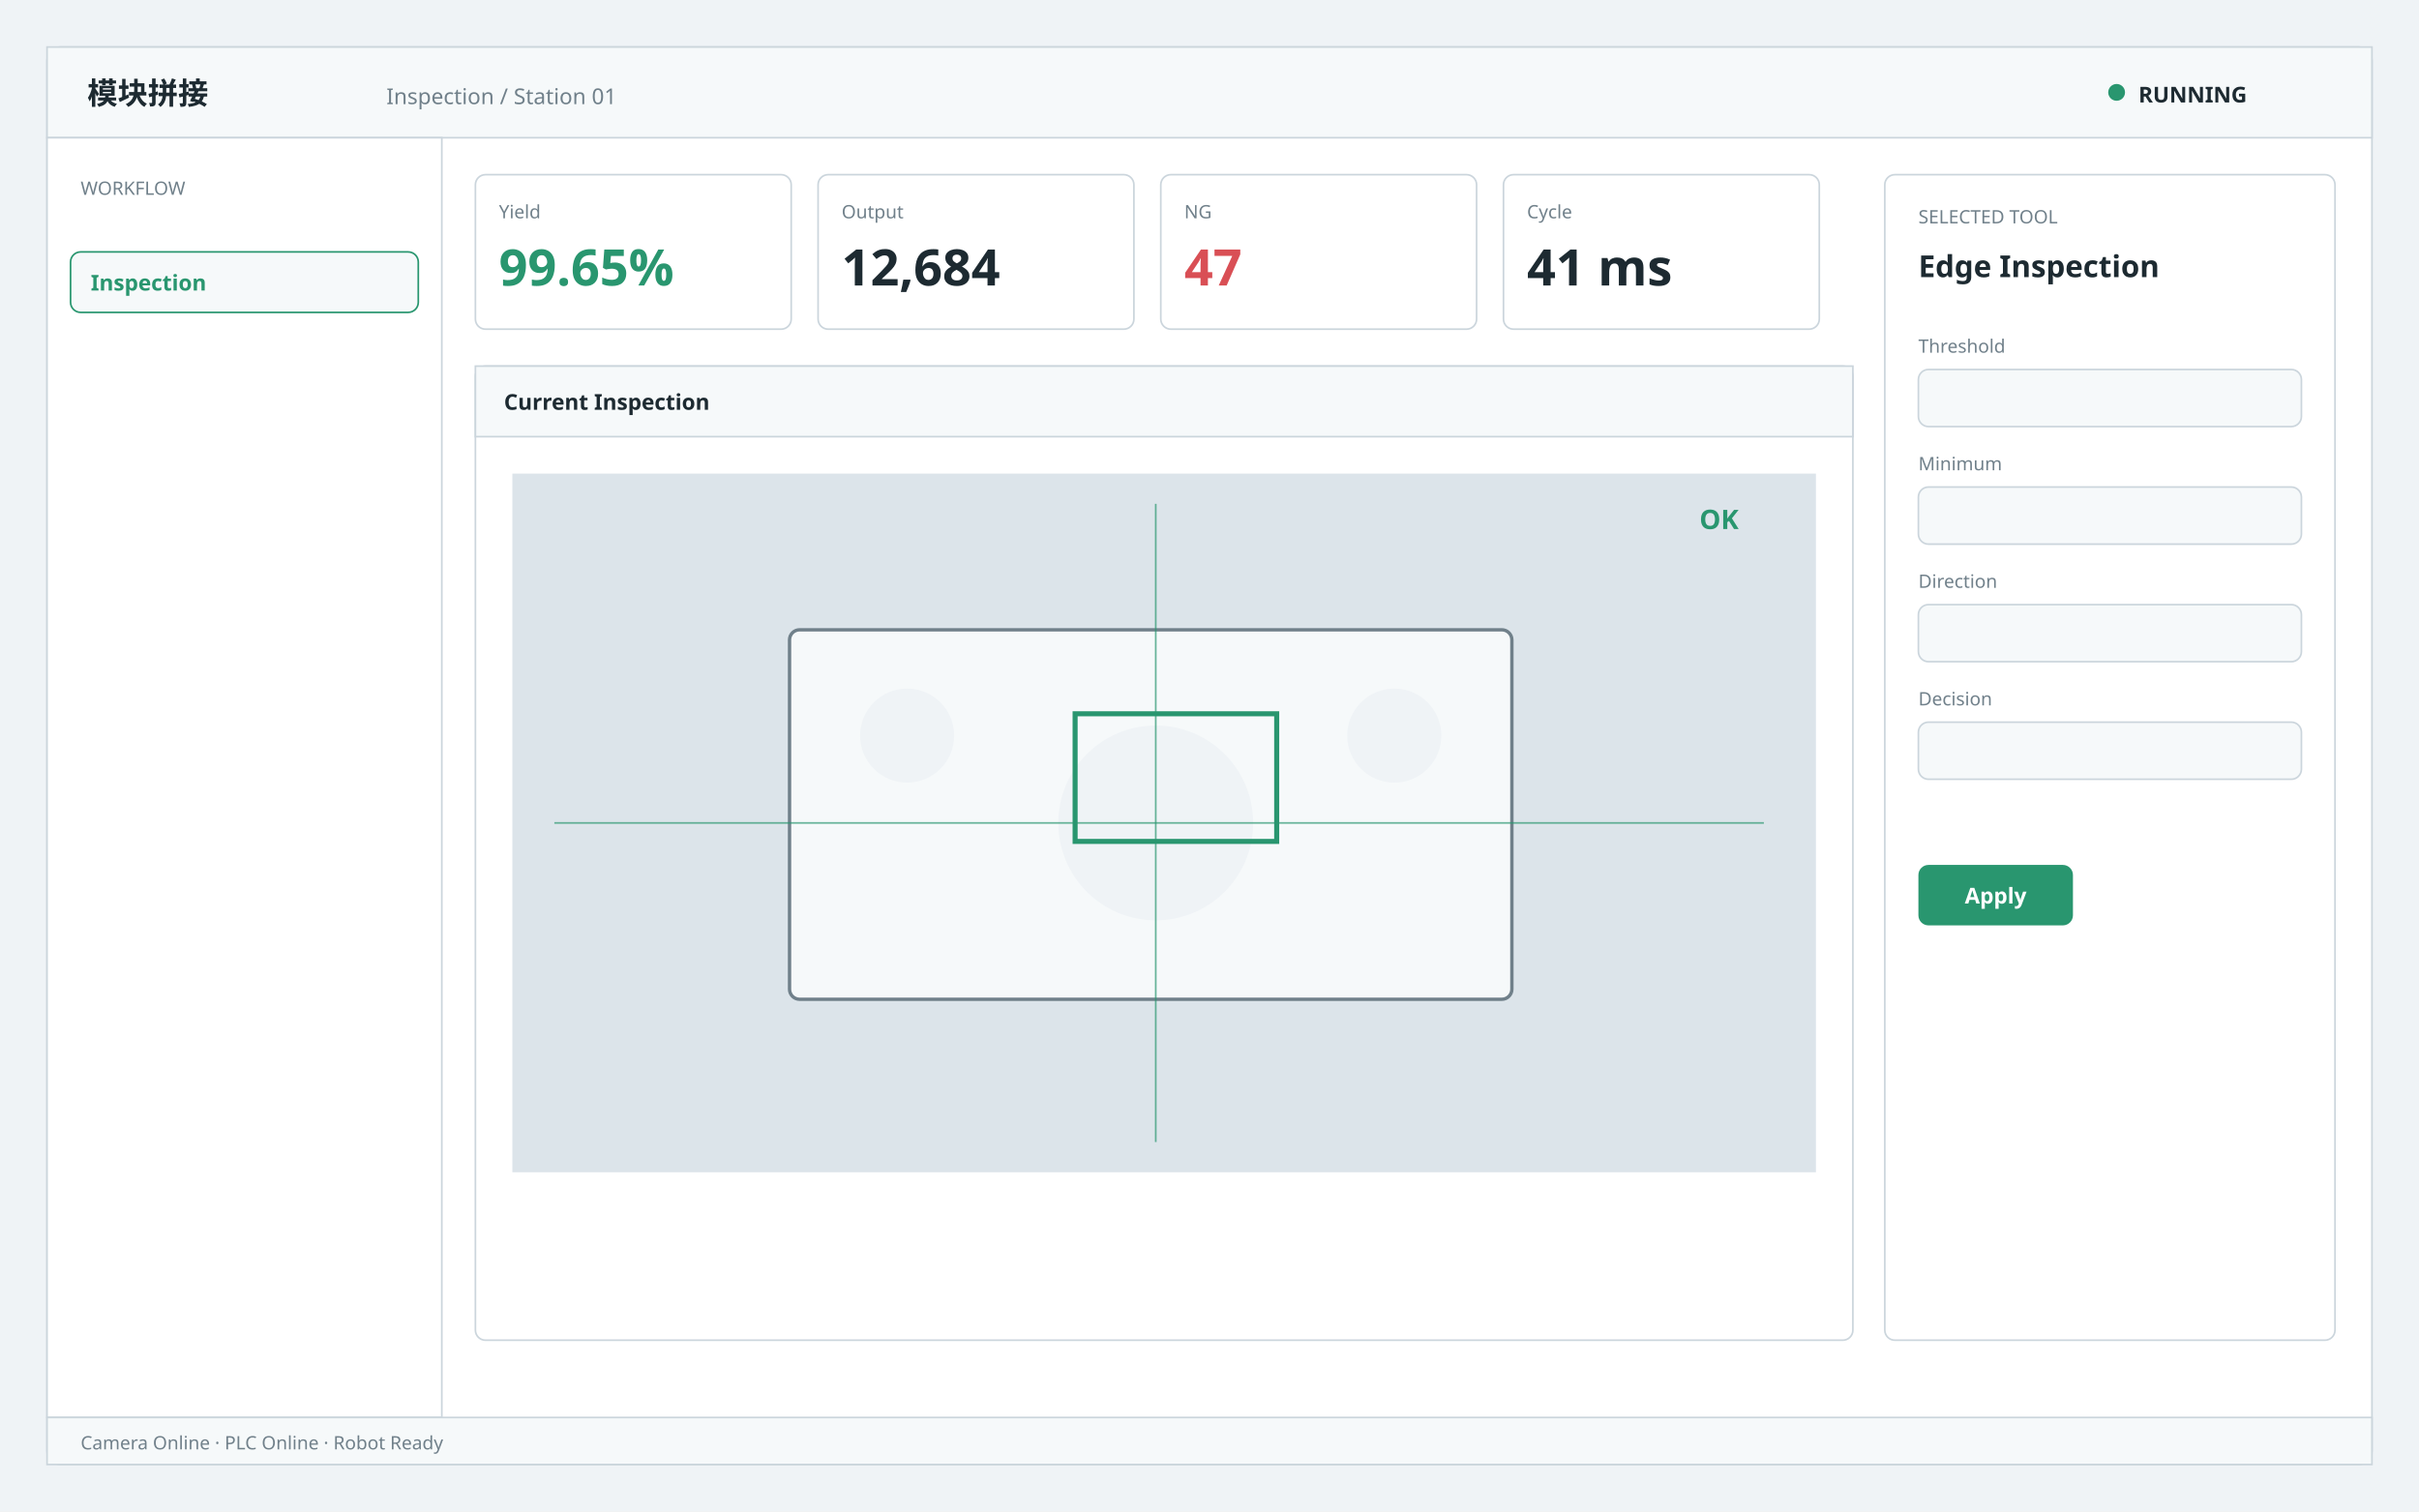
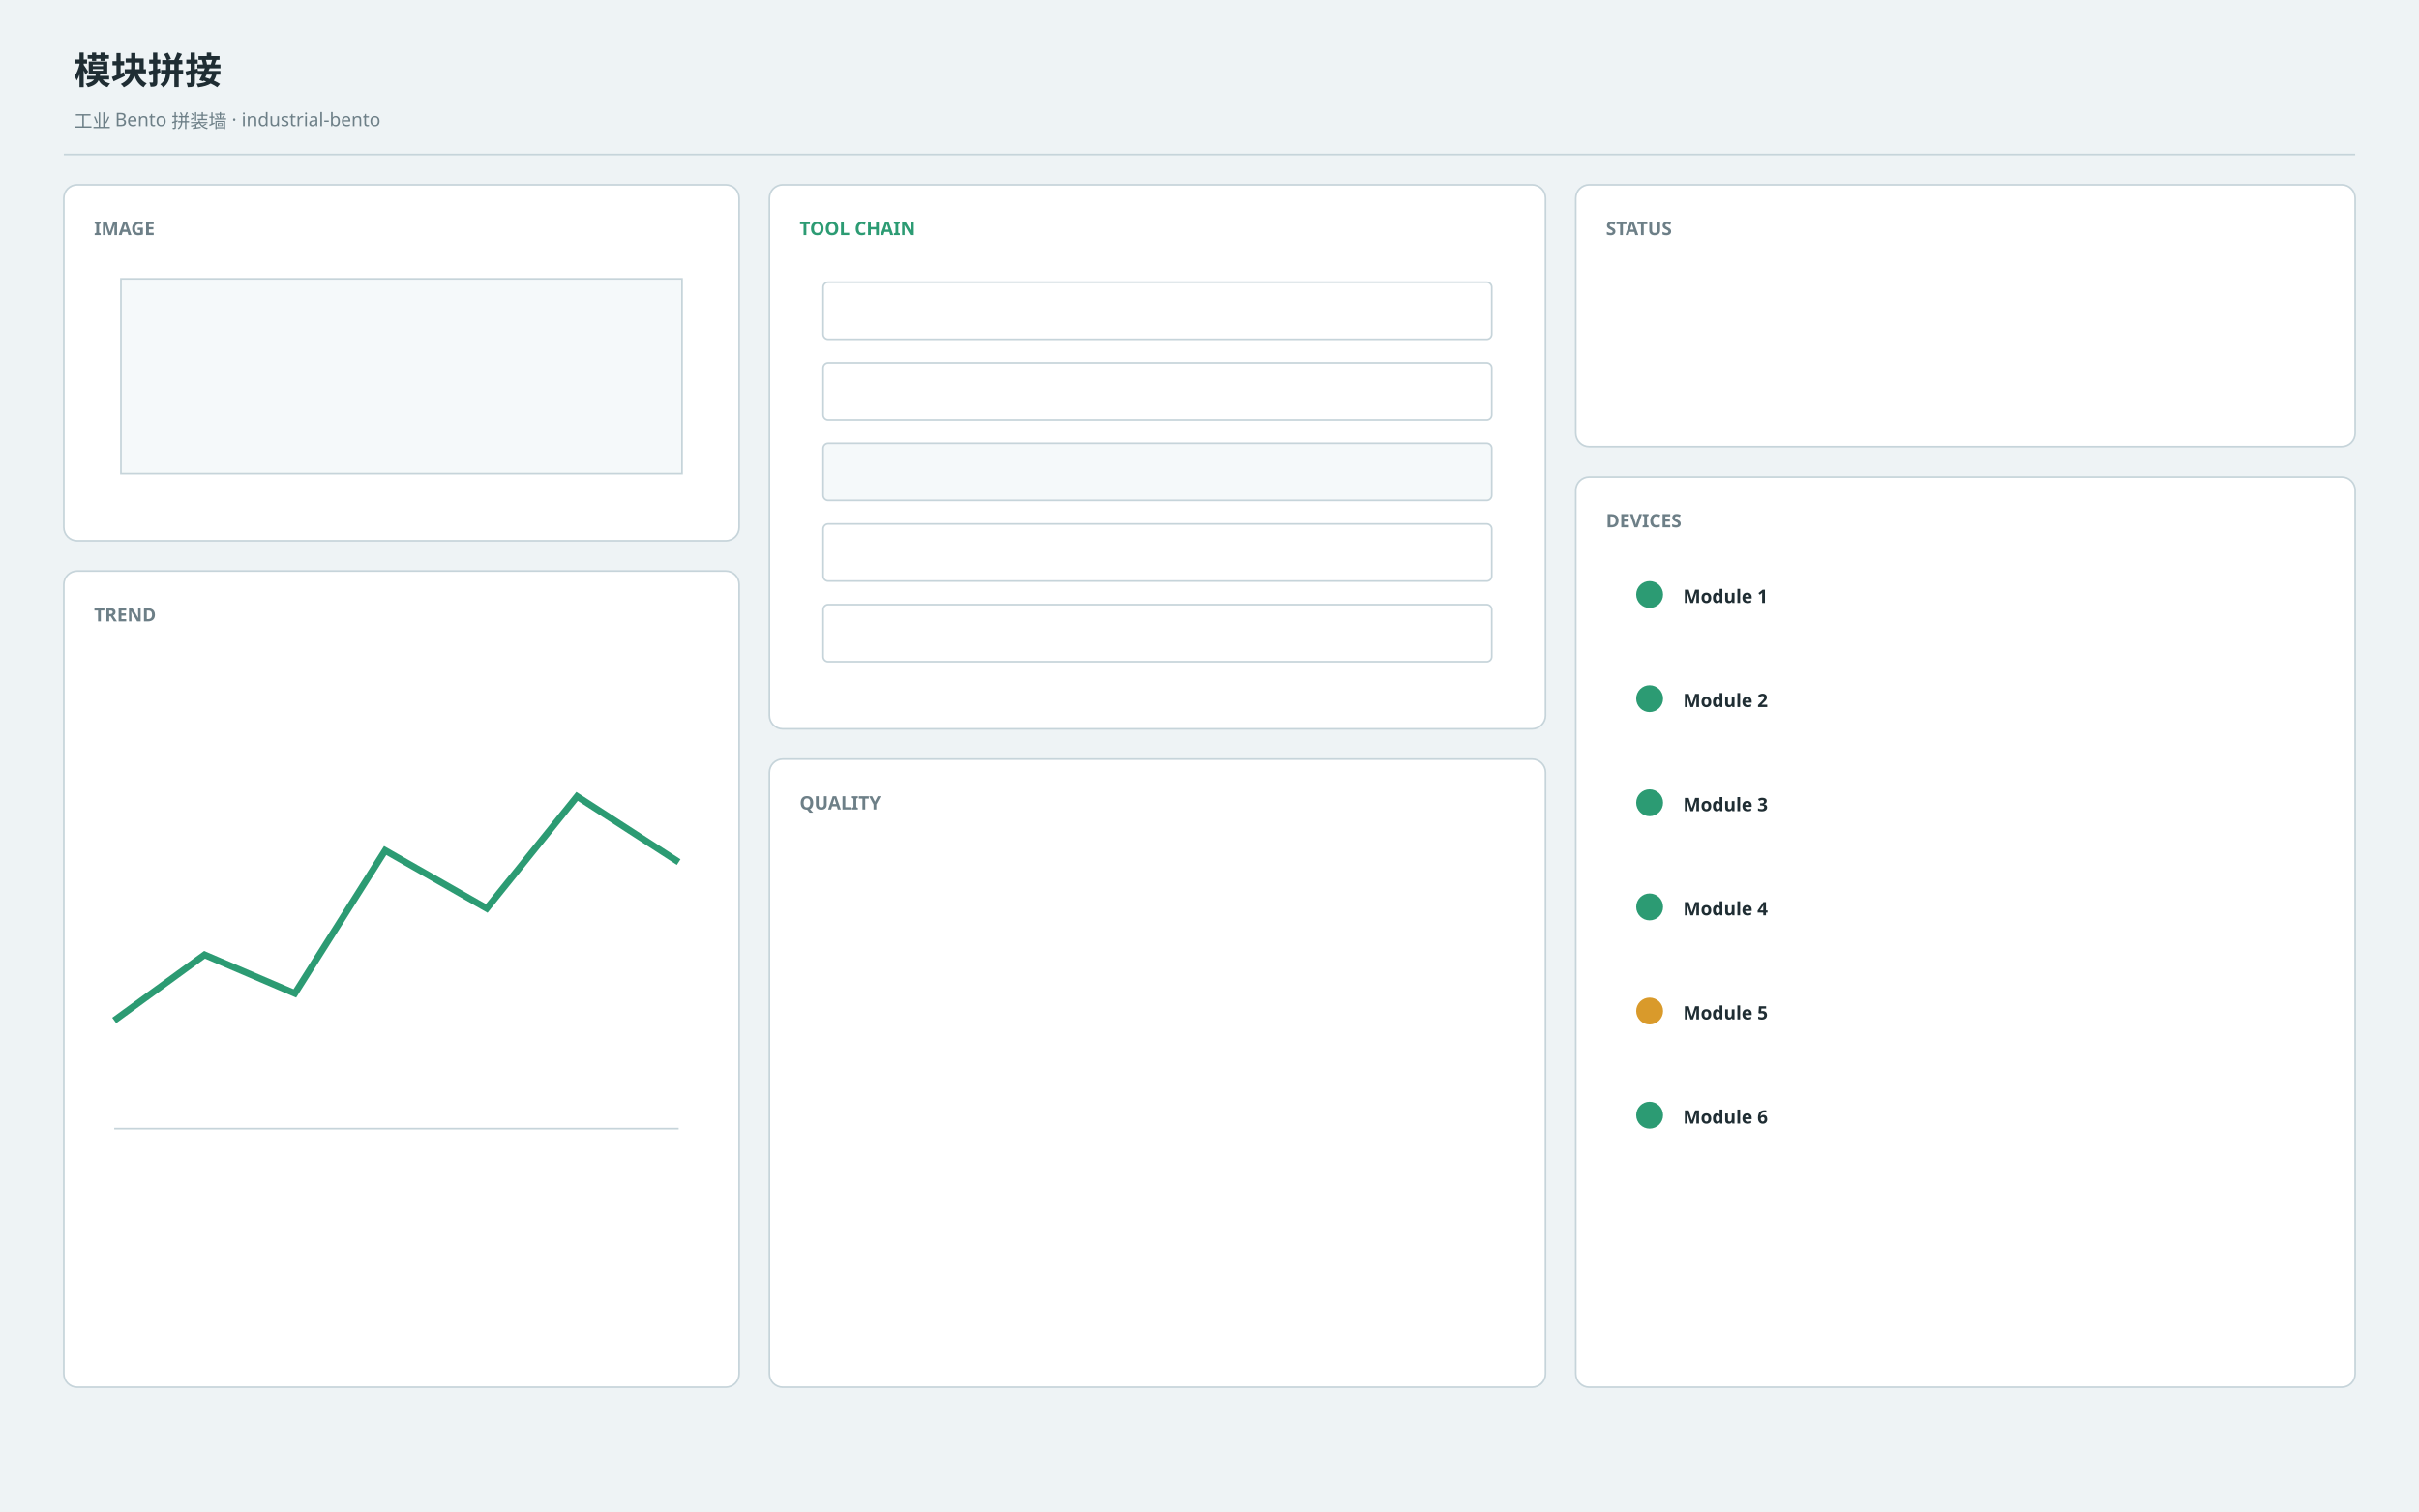
- <svg xmlns="http://www.w3.org/2000/svg" width="1440" height="900">
-   <rect width="1440" height="900" fill="#EFF3F6" />
-   <rect x="28" y="28" width="1384" height="844" rx="8" fill="#FFFFFF" stroke="#CBD5DC" />
-   <rect x="28" y="28" width="1384" height="54" fill="#F6F9FA" stroke="#CBD5DC" />
-   <text x="52" y="62" font-family="system-ui" font-size="18" font-weight="700" fill="#1D2A31">模块拼接</text>
-   <text x="230" y="62" font-family="system-ui" font-size="13" fill="#70808A">Inspection / Station 01</text>
-   <circle cx="1260" cy="55" r="5" fill="#29966F" />
-   <text x="1273" y="61" font-family="system-ui" font-size="13" font-weight="700" fill="#1D2A31">RUNNING</text>
-   <rect x="28" y="82" width="235" height="762" fill="#FFFFFF" stroke="#CBD5DC" />
-   <text x="48" y="116" font-family="system-ui" font-size="11" fill="#70808A">WORKFLOW</text>
-   <rect x="42" y="150" width="207" height="36" rx="6" fill="#F6F9FA" stroke="#29966F" />
-   <text x="54" y="173" font-family="system-ui" font-size="13" font-weight="700" fill="#29966F">Inspection</text>
-   <rect x="283" y="104" width="188" height="92" rx="6" fill="#FFFFFF" stroke="#CBD5DC" />
-   <text x="297" y="130" font-family="system-ui" font-size="11" fill="#70808A">Yield</text>
-   <text x="297" y="170" font-family="system-ui" font-size="30" font-weight="700" fill="#29966F">99.65%</text>
-   <rect x="487" y="104" width="188" height="92" rx="6" fill="#FFFFFF" stroke="#CBD5DC" />
-   <text x="501" y="130" font-family="system-ui" font-size="11" fill="#70808A">Output</text>
-   <text x="501" y="170" font-family="system-ui" font-size="30" font-weight="700" fill="#1D2A31">12,684</text>
-   <rect x="691" y="104" width="188" height="92" rx="6" fill="#FFFFFF" stroke="#CBD5DC" />
-   <text x="705" y="130" font-family="system-ui" font-size="11" fill="#70808A">NG</text>
-   <text x="705" y="170" font-family="system-ui" font-size="30" font-weight="700" fill="#D94F55">47</text>
-   <rect x="895" y="104" width="188" height="92" rx="6" fill="#FFFFFF" stroke="#CBD5DC" />
-   <text x="909" y="130" font-family="system-ui" font-size="11" fill="#70808A">Cycle</text>
-   <text x="909" y="170" font-family="system-ui" font-size="30" font-weight="700" fill="#1D2A31">41 ms</text>
-   <rect x="283" y="218" width="820" height="580" rx="6" fill="#FFFFFF" stroke="#CBD5DC" />
-   <rect x="283" y="218" width="820" height="42" fill="#F6F9FA" stroke="#CBD5DC" />
-   <text x="300" y="244" font-family="system-ui" font-size="13" font-weight="700" fill="#1D2A31">Current Inspection</text>
-   <rect x="305" y="282" width="776" height="416" fill="#DCE4EA" />
-   <rect x="470" y="375" width="430" height="220" rx="6" fill="#F6F9FA" stroke="#70808A" stroke-width="2" />
-   <circle cx="540" cy="438" r="28" fill="#EFF3F6" />
-   <circle cx="830" cy="438" r="28" fill="#EFF3F6" />
-   <circle cx="688" cy="490" r="58" fill="#EFF3F6" />
-   <rect x="640" y="425" width="120" height="76" fill="none" stroke="#29966F" stroke-width="3" />
-   <line x1="688" y1="300" x2="688" y2="680" stroke="#29966F" opacity=".7" />
-   <line x1="330" y1="490" x2="1050" y2="490" stroke="#29966F" opacity=".7" />
-   <text x="1035" y="315" text-anchor="end" font-family="system-ui" font-size="16" font-weight="700" fill="#29966F">OK</text>
-   <rect x="1122" y="104" width="268" height="694" rx="6" fill="#FFFFFF" stroke="#CBD5DC" />
-   <text x="1142" y="133" font-family="system-ui" font-size="11" fill="#70808A">SELECTED TOOL</text>
-   <text x="1142" y="165" font-family="system-ui" font-size="18" font-weight="700" fill="#1D2A31">Edge Inspection</text>
-   <text x="1142" y="210" font-family="system-ui" font-size="11" fill="#70808A">Threshold</text>
-   <rect x="1142" y="220" width="228" height="34" rx="6" fill="#F6F9FA" stroke="#CBD5DC" />
-   <text x="1142" y="280" font-family="system-ui" font-size="11" fill="#70808A">Minimum</text>
-   <rect x="1142" y="290" width="228" height="34" rx="6" fill="#F6F9FA" stroke="#CBD5DC" />
-   <text x="1142" y="350" font-family="system-ui" font-size="11" fill="#70808A">Direction</text>
-   <rect x="1142" y="360" width="228" height="34" rx="6" fill="#F6F9FA" stroke="#CBD5DC" />
-   <text x="1142" y="420" font-family="system-ui" font-size="11" fill="#70808A">Decision</text>
-   <rect x="1142" y="430" width="228" height="34" rx="6" fill="#F6F9FA" stroke="#CBD5DC" />
-   <rect x="1142" y="515" width="92" height="36" rx="6" fill="#29966F" />
-   <text x="1188" y="538" text-anchor="middle" font-family="system-ui" font-size="13" font-weight="700" fill="#fff">Apply</text>
-   <rect x="28" y="844" width="1384" height="28" fill="#F6F9FA" stroke="#CBD5DC" />
-   <text x="48" y="863" font-family="system-ui" font-size="11" fill="#70808A">Camera Online · PLC Online · Robot Ready</text>
+ <svg xmlns="http://www.w3.org/2000/svg" width="1440" height="900" viewBox="0 0 1440 900">
+   <rect width="1440" height="900" fill="#EEF3F5" />
+   <text x="44" y="50" font-family="system-ui,Noto Sans SC" font-size="22" font-weight="700" fill="#1F2D33">模块拼接</text>
+   <text x="44" y="76" font-family="system-ui,Noto Sans SC" font-size="11" font-weight="400" fill="#6D7F87">工业 Bento 拼装墙 · industrial-bento</text>
+   <line x1="38" y1="92" x2="1402" y2="92" stroke="#C6D4DA" />
+   <rect x="38" y="110" width="402" height="212" rx="8" fill="#FFFFFF" stroke="#C6D4DA" stroke-width="1" />
+   <text x="56" y="140" font-family="system-ui,Noto Sans SC" font-size="11" font-weight="700" fill="#6D7F87">IMAGE</text>
+   <rect x="458" y="110" width="462" height="324" rx="8" fill="#FFFFFF" stroke="#C6D4DA" stroke-width="1" />
+   <text x="476" y="140" font-family="system-ui,Noto Sans SC" font-size="11" font-weight="700" fill="#2C9B73">TOOL CHAIN</text>
+   <rect x="938" y="110" width="464" height="156" rx="8" fill="#FFFFFF" stroke="#C6D4DA" stroke-width="1" />
+   <text x="956" y="140" font-family="system-ui,Noto Sans SC" font-size="11" font-weight="700" fill="#6D7F87">STATUS</text>
+   <rect x="38" y="340" width="402" height="486" rx="8" fill="#FFFFFF" stroke="#C6D4DA" stroke-width="1" />
+   <text x="56" y="370" font-family="system-ui,Noto Sans SC" font-size="11" font-weight="700" fill="#6D7F87">TREND</text>
+   <rect x="458" y="452" width="462" height="374" rx="8" fill="#FFFFFF" stroke="#C6D4DA" stroke-width="1" />
+   <text x="476" y="482" font-family="system-ui,Noto Sans SC" font-size="11" font-weight="700" fill="#6D7F87">QUALITY</text>
+   <rect x="938" y="284" width="464" height="542" rx="8" fill="#FFFFFF" stroke="#C6D4DA" stroke-width="1" />
+   <text x="956" y="314" font-family="system-ui,Noto Sans SC" font-size="11" font-weight="700" fill="#6D7F87">DEVICES</text>
+   <rect x="72" y="166" width="334" height="116" fill="#F5F9FA" stroke="#C6D4DA" />
+   <rect x="490" y="168" width="398" height="34" rx="3" fill="#FFFFFF" stroke="#C6D4DA" stroke-width="1" />
+   <rect x="490" y="216" width="398" height="34" rx="3" fill="#FFFFFF" stroke="#C6D4DA" stroke-width="1" />
+   <rect x="490" y="264" width="398" height="34" rx="3" fill="#F5F9FA" stroke="#C6D4DA" stroke-width="1" />
+   <rect x="490" y="312" width="398" height="34" rx="3" fill="#FFFFFF" stroke="#C6D4DA" stroke-width="1" />
+   <rect x="490" y="360" width="398" height="34" rx="3" fill="#FFFFFF" stroke="#C6D4DA" stroke-width="1" />
+   <line x1="68" y1="672" x2="404" y2="672" stroke="#C6D4DA" />
+   <polyline points="68,607.6 121.76,568.5 175.52,591.5 229.28,506.4 289.76,540.9 343.52,474.2 404,513.3" fill="none" stroke="#2C9B73" stroke-width="4" />
+   <circle cx="982" cy="354" r="8" fill="#2C9B73" />
+   <text x="1002" y="359" font-family="system-ui,Noto Sans SC" font-size="11" font-weight="700" fill="#1F2D33">Module 1</text>
+   <circle cx="982" cy="416" r="8" fill="#2C9B73" />
+   <text x="1002" y="421" font-family="system-ui,Noto Sans SC" font-size="11" font-weight="700" fill="#1F2D33">Module 2</text>
+   <circle cx="982" cy="478" r="8" fill="#2C9B73" />
+   <text x="1002" y="483" font-family="system-ui,Noto Sans SC" font-size="11" font-weight="700" fill="#1F2D33">Module 3</text>
+   <circle cx="982" cy="540" r="8" fill="#2C9B73" />
+   <text x="1002" y="545" font-family="system-ui,Noto Sans SC" font-size="11" font-weight="700" fill="#1F2D33">Module 4</text>
+   <circle cx="982" cy="602" r="8" fill="#D99A2B" />
+   <text x="1002" y="607" font-family="system-ui,Noto Sans SC" font-size="11" font-weight="700" fill="#1F2D33">Module 5</text>
+   <circle cx="982" cy="664" r="8" fill="#2C9B73" />
+   <text x="1002" y="669" font-family="system-ui,Noto Sans SC" font-size="11" font-weight="700" fill="#1F2D33">Module 6</text>
</svg>
